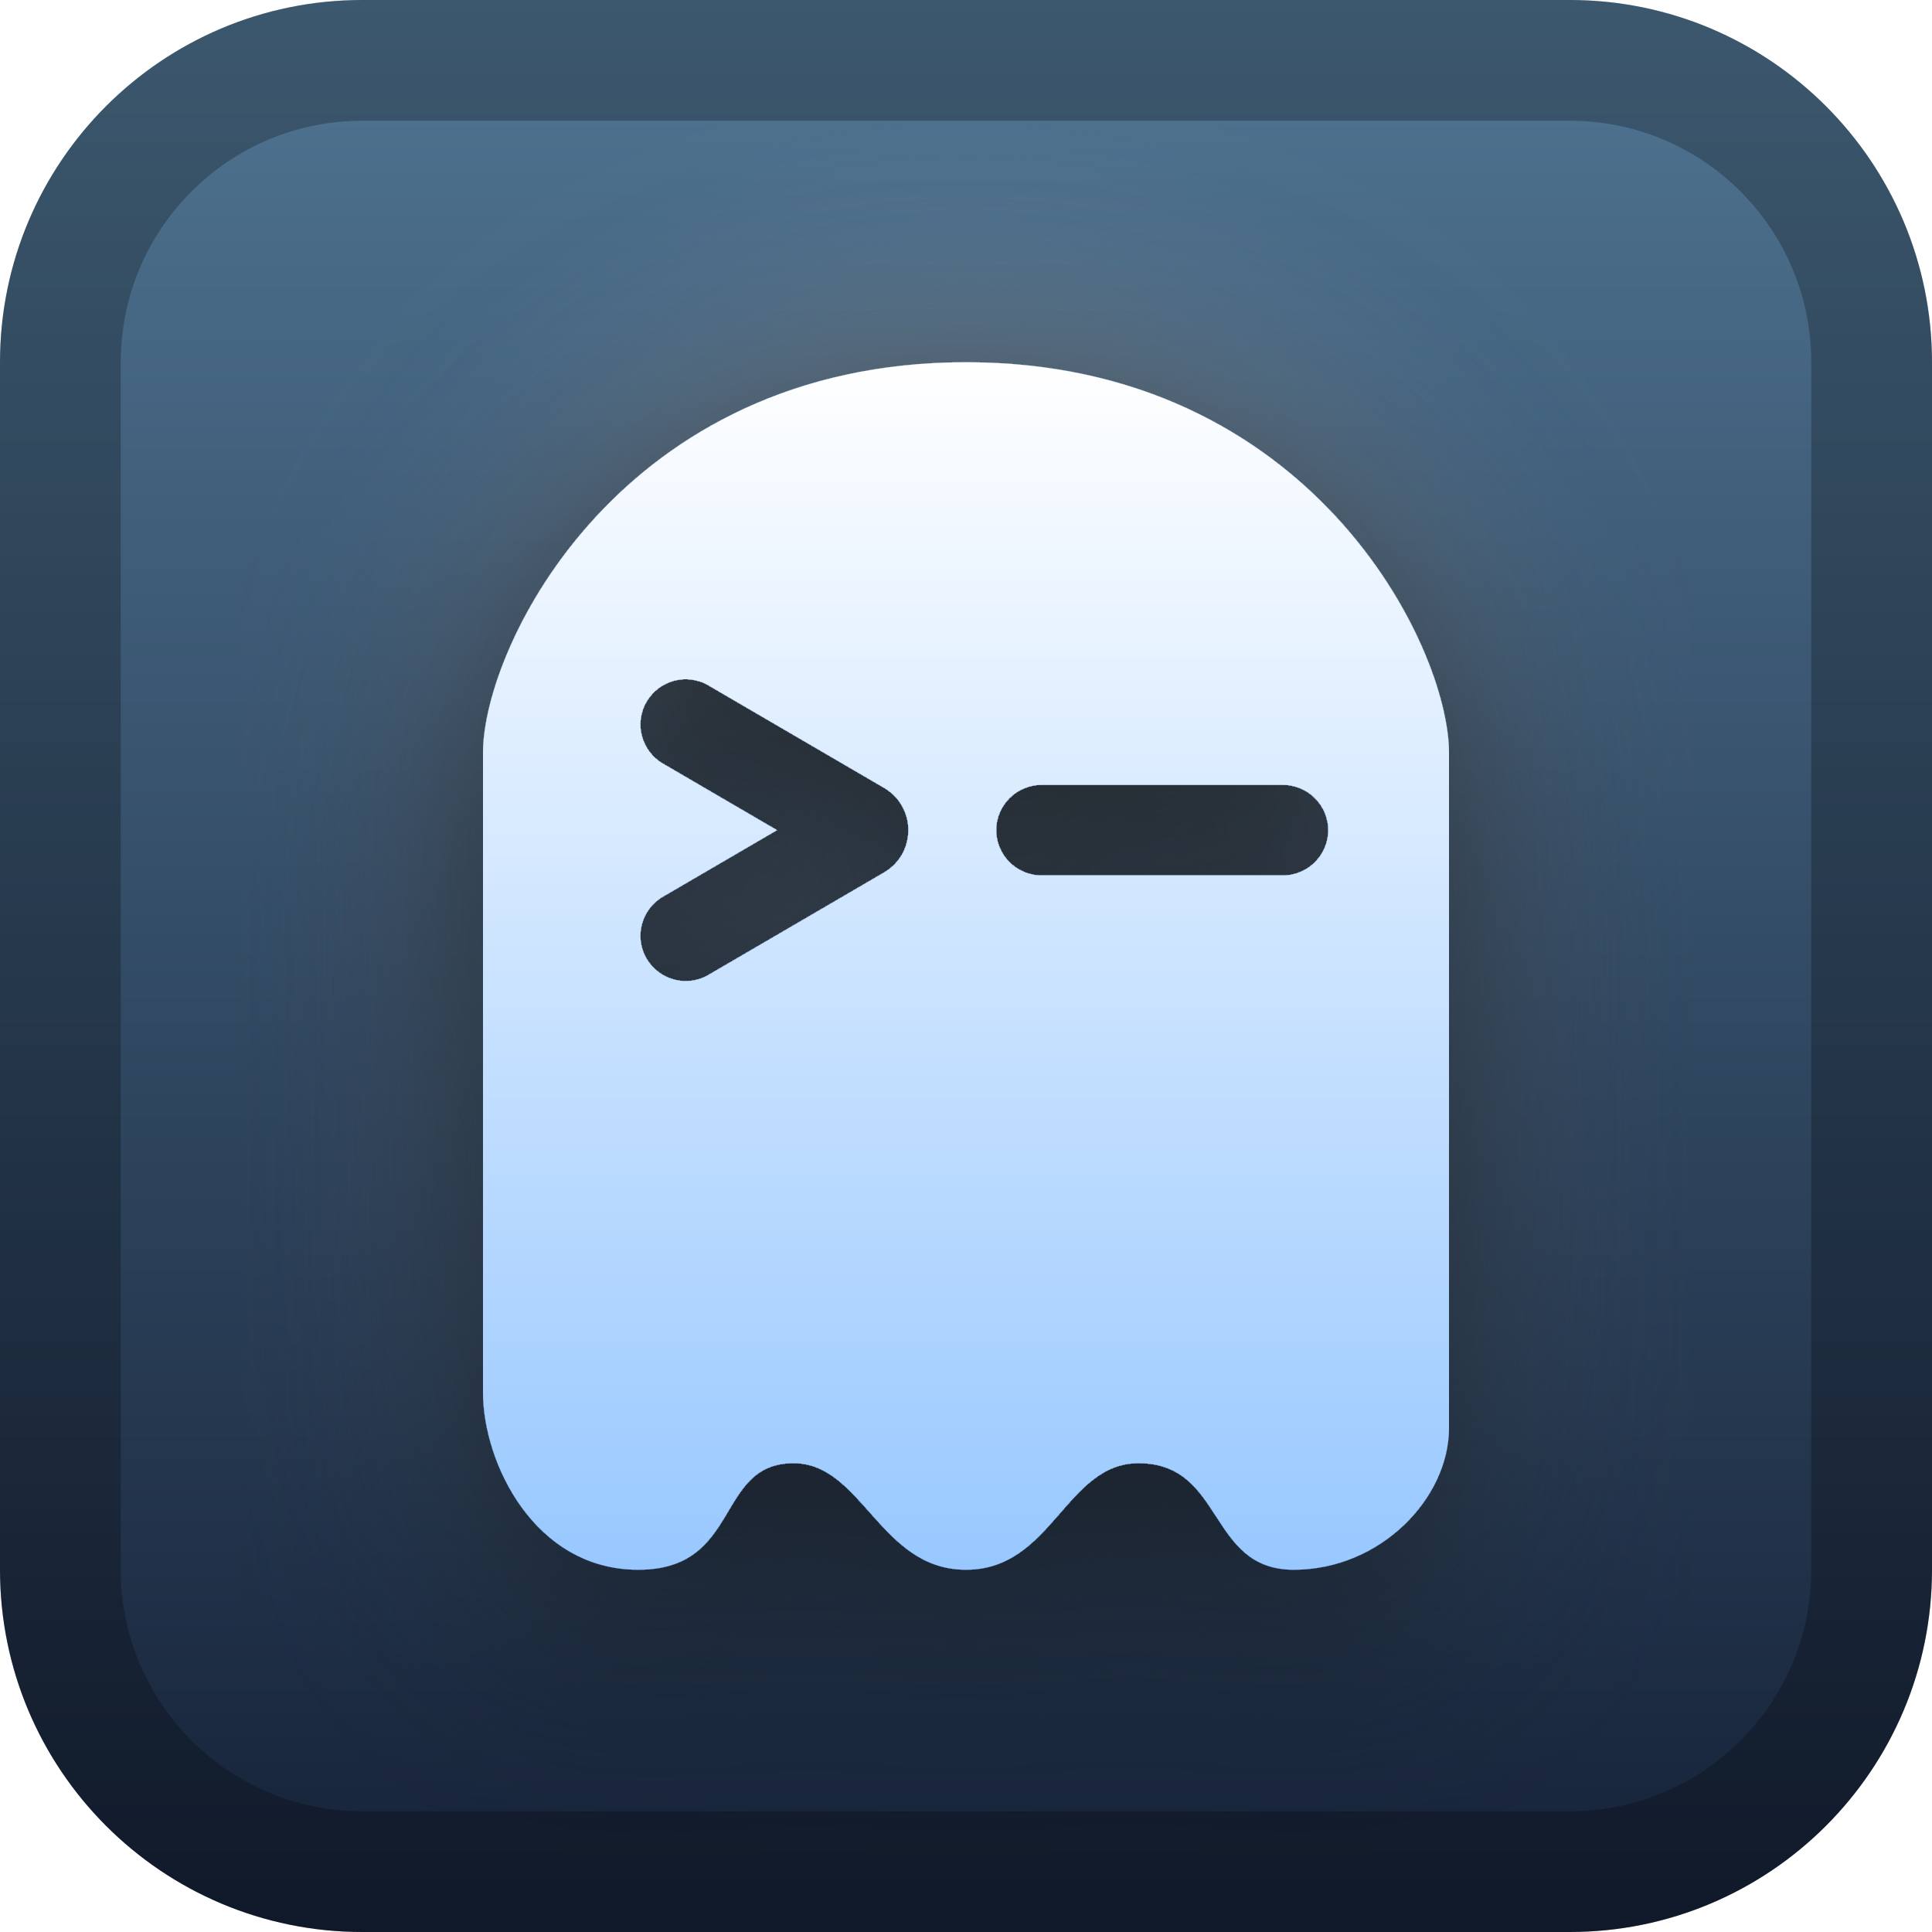
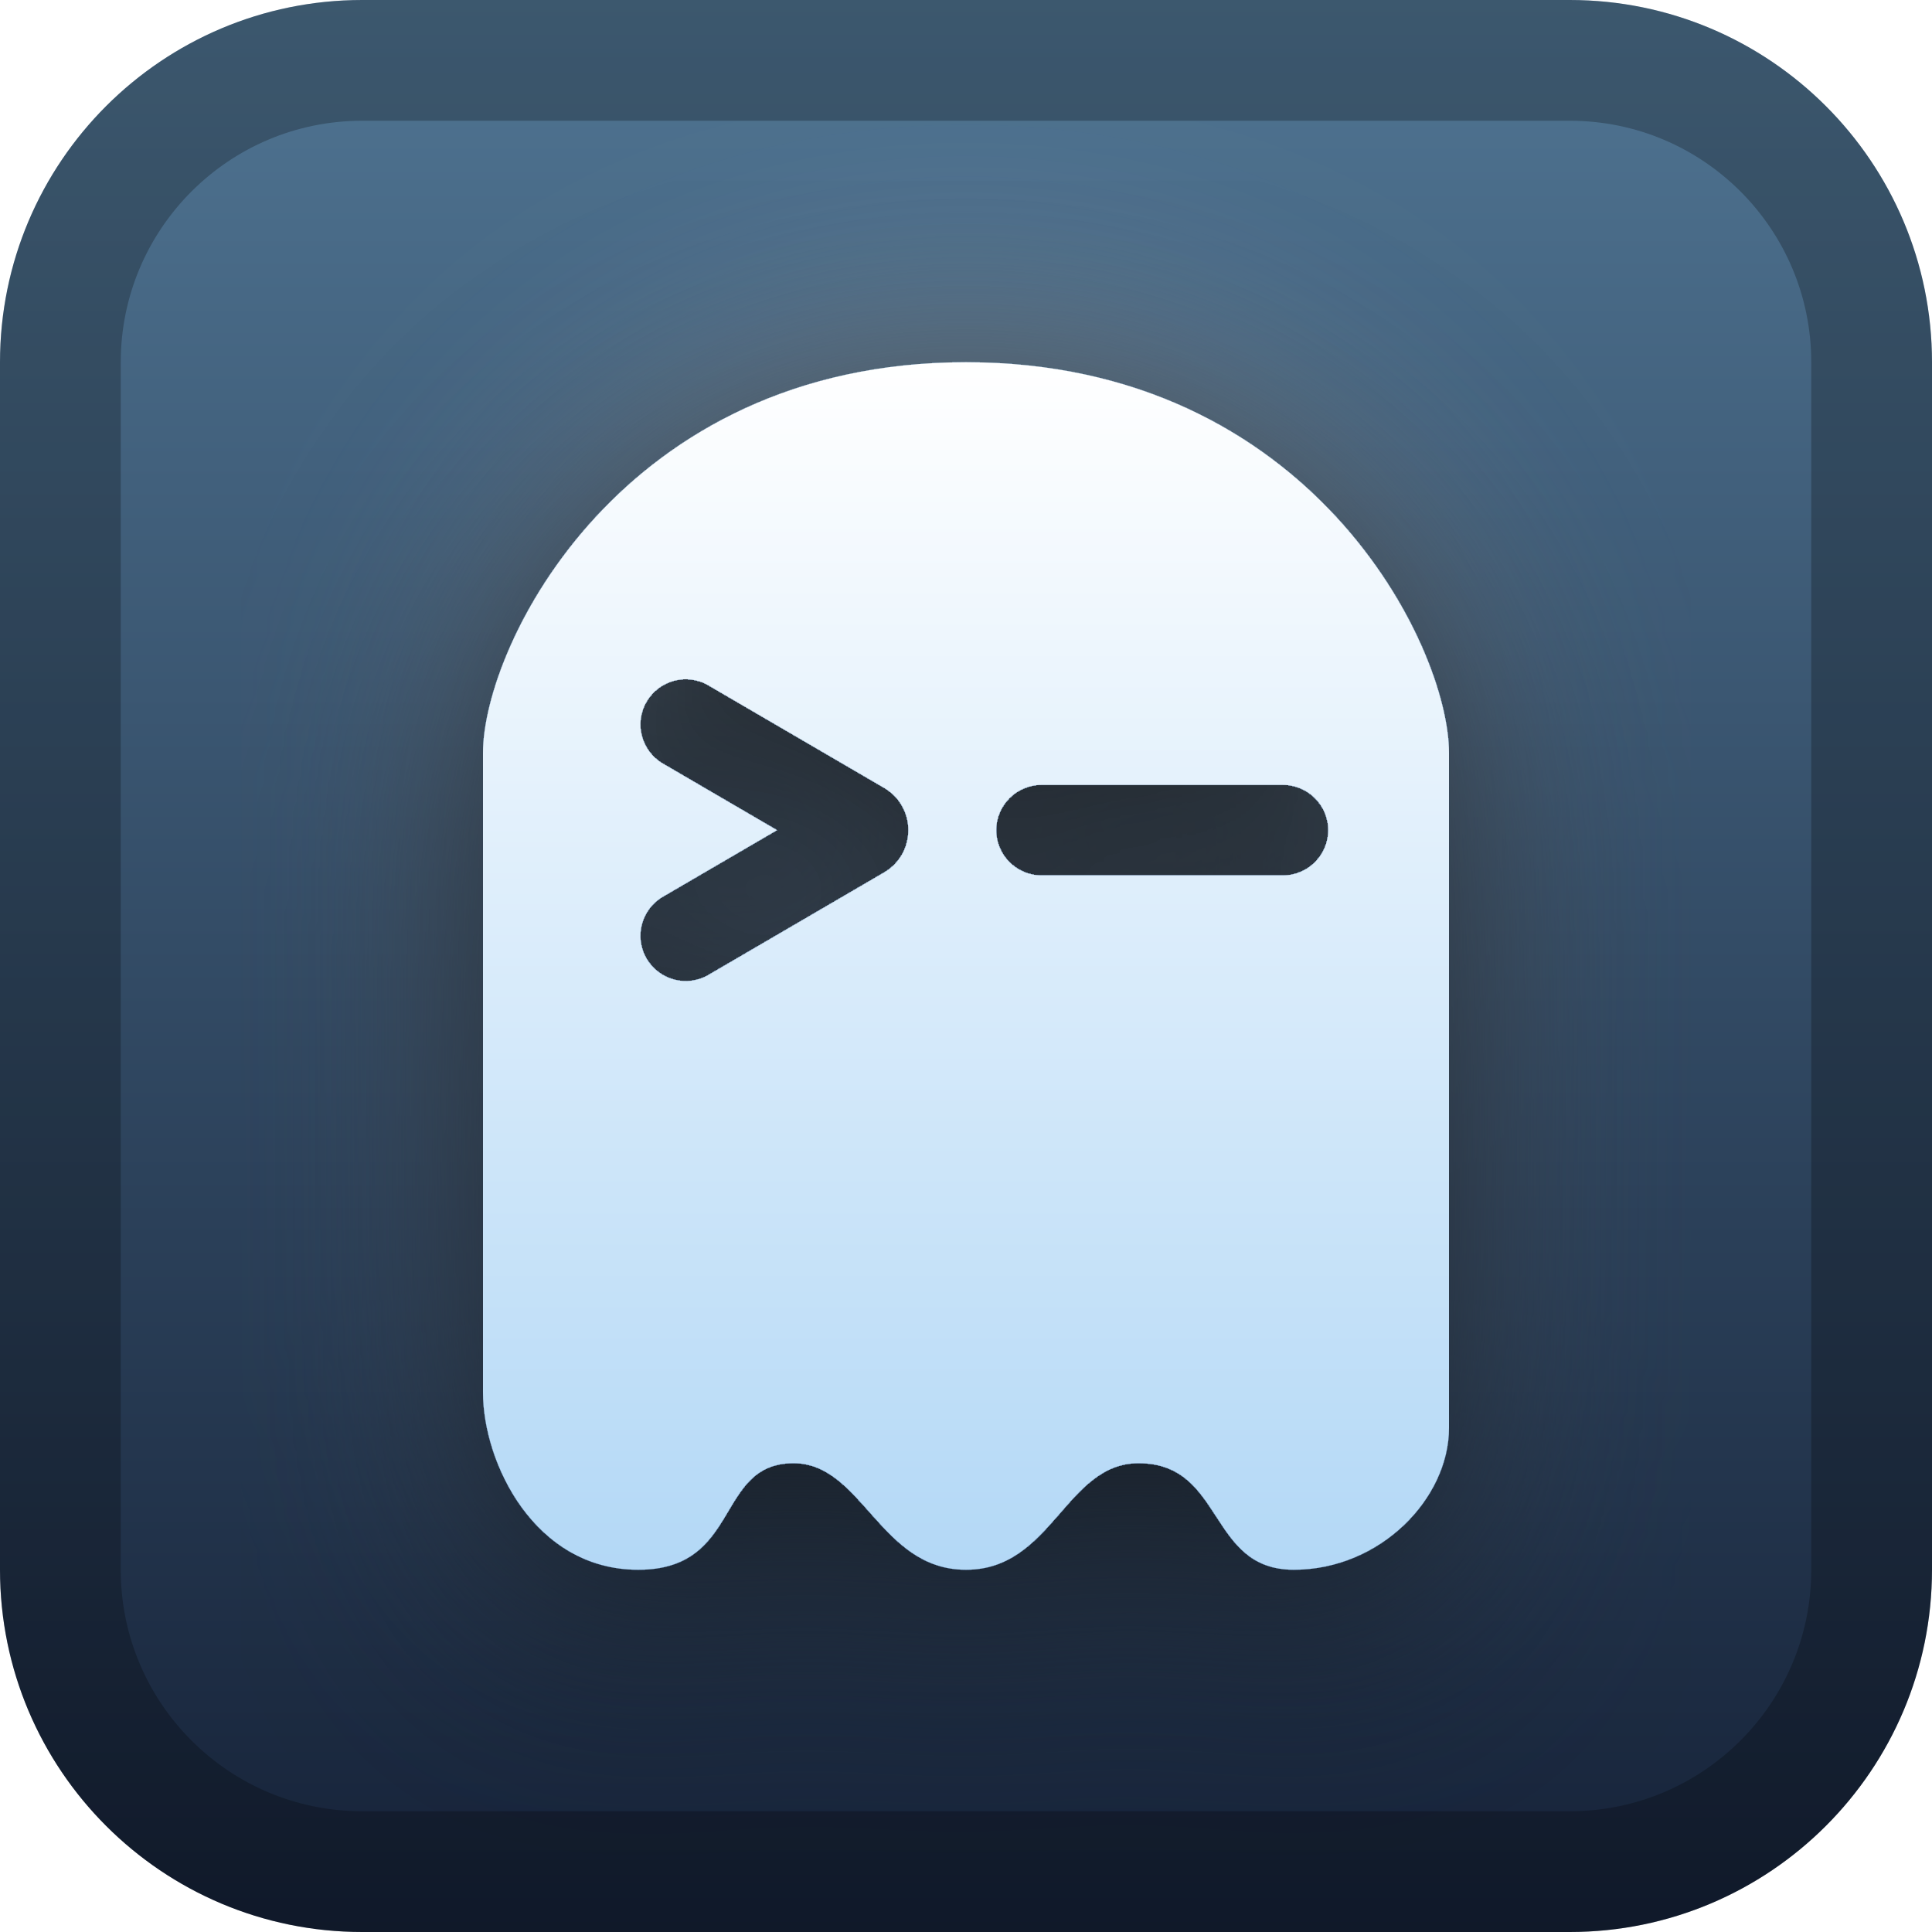
<svg xmlns="http://www.w3.org/2000/svg" width="128" height="128" viewBox="0 0 128 128" fill="none">
  <rect width="128" height="128" rx="24" fill="url(#paint0_linear_166_179)" />
  <rect x="4" y="4" width="120" height="120" rx="20" stroke="black" stroke-opacity="0.25" stroke-width="8" />
  <g filter="url(#filter0_f_166_179)">
    <path d="M64 24C86.857 24 96 42.824 96 49.883V94.588C96 99.294 91.428 104 85.714 104C80 104 81.142 96.942 75.429 96.941C70.601 96.941 69.714 104 64 104C58.286 104 57.143 96.941 52.571 96.941C47.367 96.941 49.142 104 42.285 104C35.428 104 32 96.941 32 92.235V49.883C32 42.824 41.143 24 64 24ZM46.53 44.126C44.651 42.965 42.186 43.548 41.025 45.428C39.865 47.307 40.448 49.772 42.327 50.933L48.245 54.588L42.327 58.244C40.448 59.405 39.864 61.87 41.025 63.749C42.186 65.629 44.651 66.211 46.53 65.05L57.615 58.204C60.303 56.543 60.303 52.634 57.615 50.973L46.53 44.126ZM68.571 50.588C66.362 50.588 64.572 52.379 64.571 54.588C64.571 56.797 66.362 58.588 68.571 58.588H84.571C86.78 58.588 88.571 56.797 88.571 54.588C88.571 52.379 86.78 50.588 84.571 50.588H68.571Z" fill="url(#paint1_linear_166_179)" fill-opacity="0.5" />
  </g>
  <g filter="url(#filter1_dd_166_179)">
    <path d="M64 24C86.857 24 96 42.824 96 49.883V94.588C96 99.294 91.428 104 85.714 104C80 104 81.142 96.942 75.429 96.941C70.601 96.941 69.714 104 64 104C58.286 104 57.143 96.941 52.571 96.941C47.367 96.941 49.142 104 42.285 104C35.428 104 32 96.941 32 92.235V49.883C32 42.824 41.143 24 64 24ZM46.94 45.408C45.509 44.574 43.672 45.057 42.837 46.488C42.002 47.919 42.486 49.757 43.917 50.592L51.475 55L43.917 59.408C42.486 60.243 42.002 62.081 42.837 63.512C43.672 64.943 45.509 65.427 46.94 64.592L58.57 57.808C60.72 56.553 60.72 53.447 58.57 52.192L46.94 45.408ZM69 52C67.343 52 66 53.343 66 55C66 56.657 67.343 58 69 58H85C86.657 58 88 56.657 88 55C88 53.343 86.657 52 85 52H69Z" fill="url(#paint2_linear_166_179)" />
  </g>
  <defs>
    <filter id="filter0_f_166_179" x="16" y="8" width="96" height="112" filterUnits="userSpaceOnUse" color-interpolation-filters="sRGB">
      <feFlood flood-opacity="0" result="BackgroundImageFix" />
      <feBlend mode="normal" in="SourceGraphic" in2="BackgroundImageFix" result="shape" />
      <feGaussianBlur stdDeviation="8" result="effect1_foregroundBlur_166_179" />
    </filter>
    <filter id="filter1_dd_166_179" x="16" y="12" width="96" height="112" filterUnits="userSpaceOnUse" color-interpolation-filters="sRGB">
      <feFlood flood-opacity="0" result="BackgroundImageFix" />
      <feColorMatrix in="SourceAlpha" type="matrix" values="0 0 0 0 0 0 0 0 0 0 0 0 0 0 0 0 0 0 127 0" result="hardAlpha" />
      <feOffset dy="4" />
      <feGaussianBlur stdDeviation="8" />
      <feComposite in2="hardAlpha" operator="out" />
      <feColorMatrix type="matrix" values="0 0 0 0 0 0 0 0 0 0 0 0 0 0 0 0 0 0 0.5 0" />
      <feBlend mode="normal" in2="BackgroundImageFix" result="effect1_dropShadow_166_179" />
      <feColorMatrix in="SourceAlpha" type="matrix" values="0 0 0 0 0 0 0 0 0 0 0 0 0 0 0 0 0 0 127 0" result="hardAlpha" />
      <feOffset dy="4" />
      <feGaussianBlur stdDeviation="8" />
      <feComposite in2="hardAlpha" operator="out" />
      <feColorMatrix type="matrix" values="0 0 0 0 0 0 0 0 0 0 0 0 0 0 0 0 0 0 0.5 0" />
      <feBlend mode="normal" in2="effect1_dropShadow_166_179" result="effect2_dropShadow_166_179" />
      <feBlend mode="normal" in="SourceGraphic" in2="effect2_dropShadow_166_179" result="shape" />
    </filter>
    <linearGradient id="paint0_linear_166_179" x1="64" y1="0" x2="64" y2="128" gradientUnits="userSpaceOnUse">
      <stop stop-color="#507593" />
      <stop offset="1" stop-color="#152137" />
    </linearGradient>
    <linearGradient id="paint1_linear_166_179" x1="64" y1="24" x2="64" y2="104" gradientUnits="userSpaceOnUse">
      <stop stop-color="white" />
      <stop offset="1" stop-color="#98C8FF" />
    </linearGradient>
    <linearGradient id="paint2_linear_166_179" x1="64" y1="24" x2="64" y2="104" gradientUnits="userSpaceOnUse">
      <stop stop-color="white" />
-       <stop offset="1" stop-color="#98C8FF" />
+       <stop offset="1" stop-color="#B3D8F6" />
    </linearGradient>
  </defs>
</svg>
